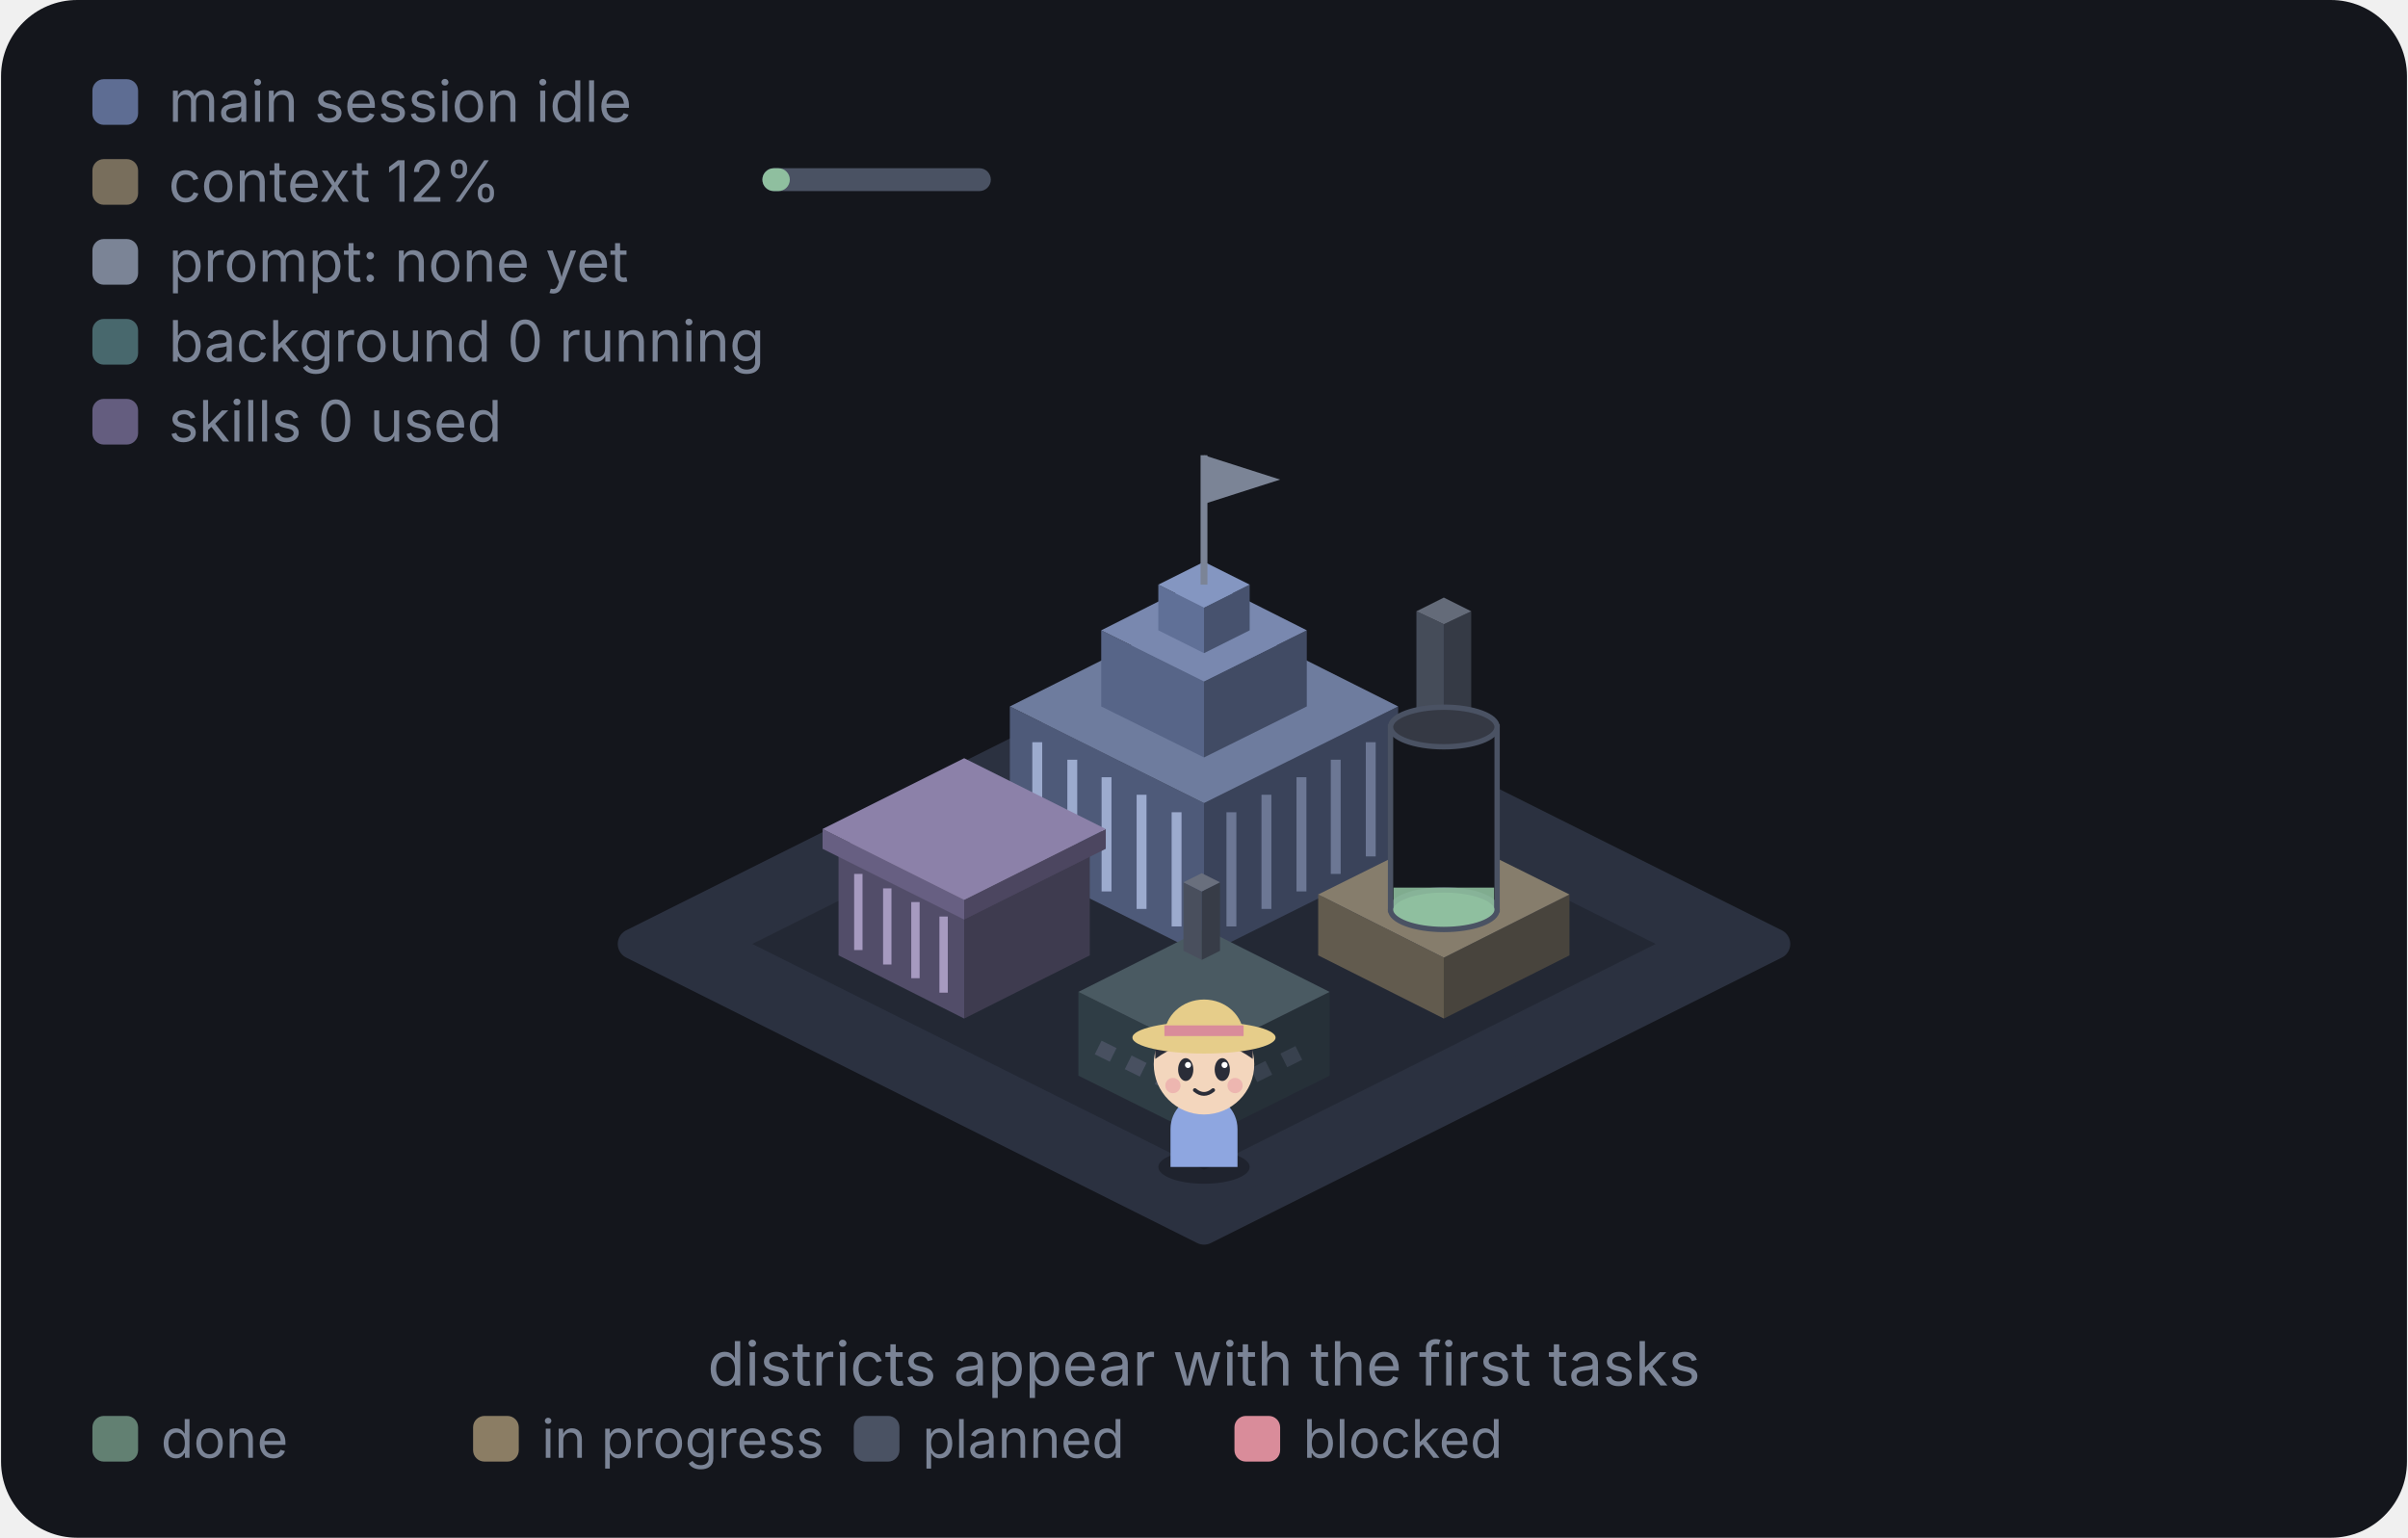
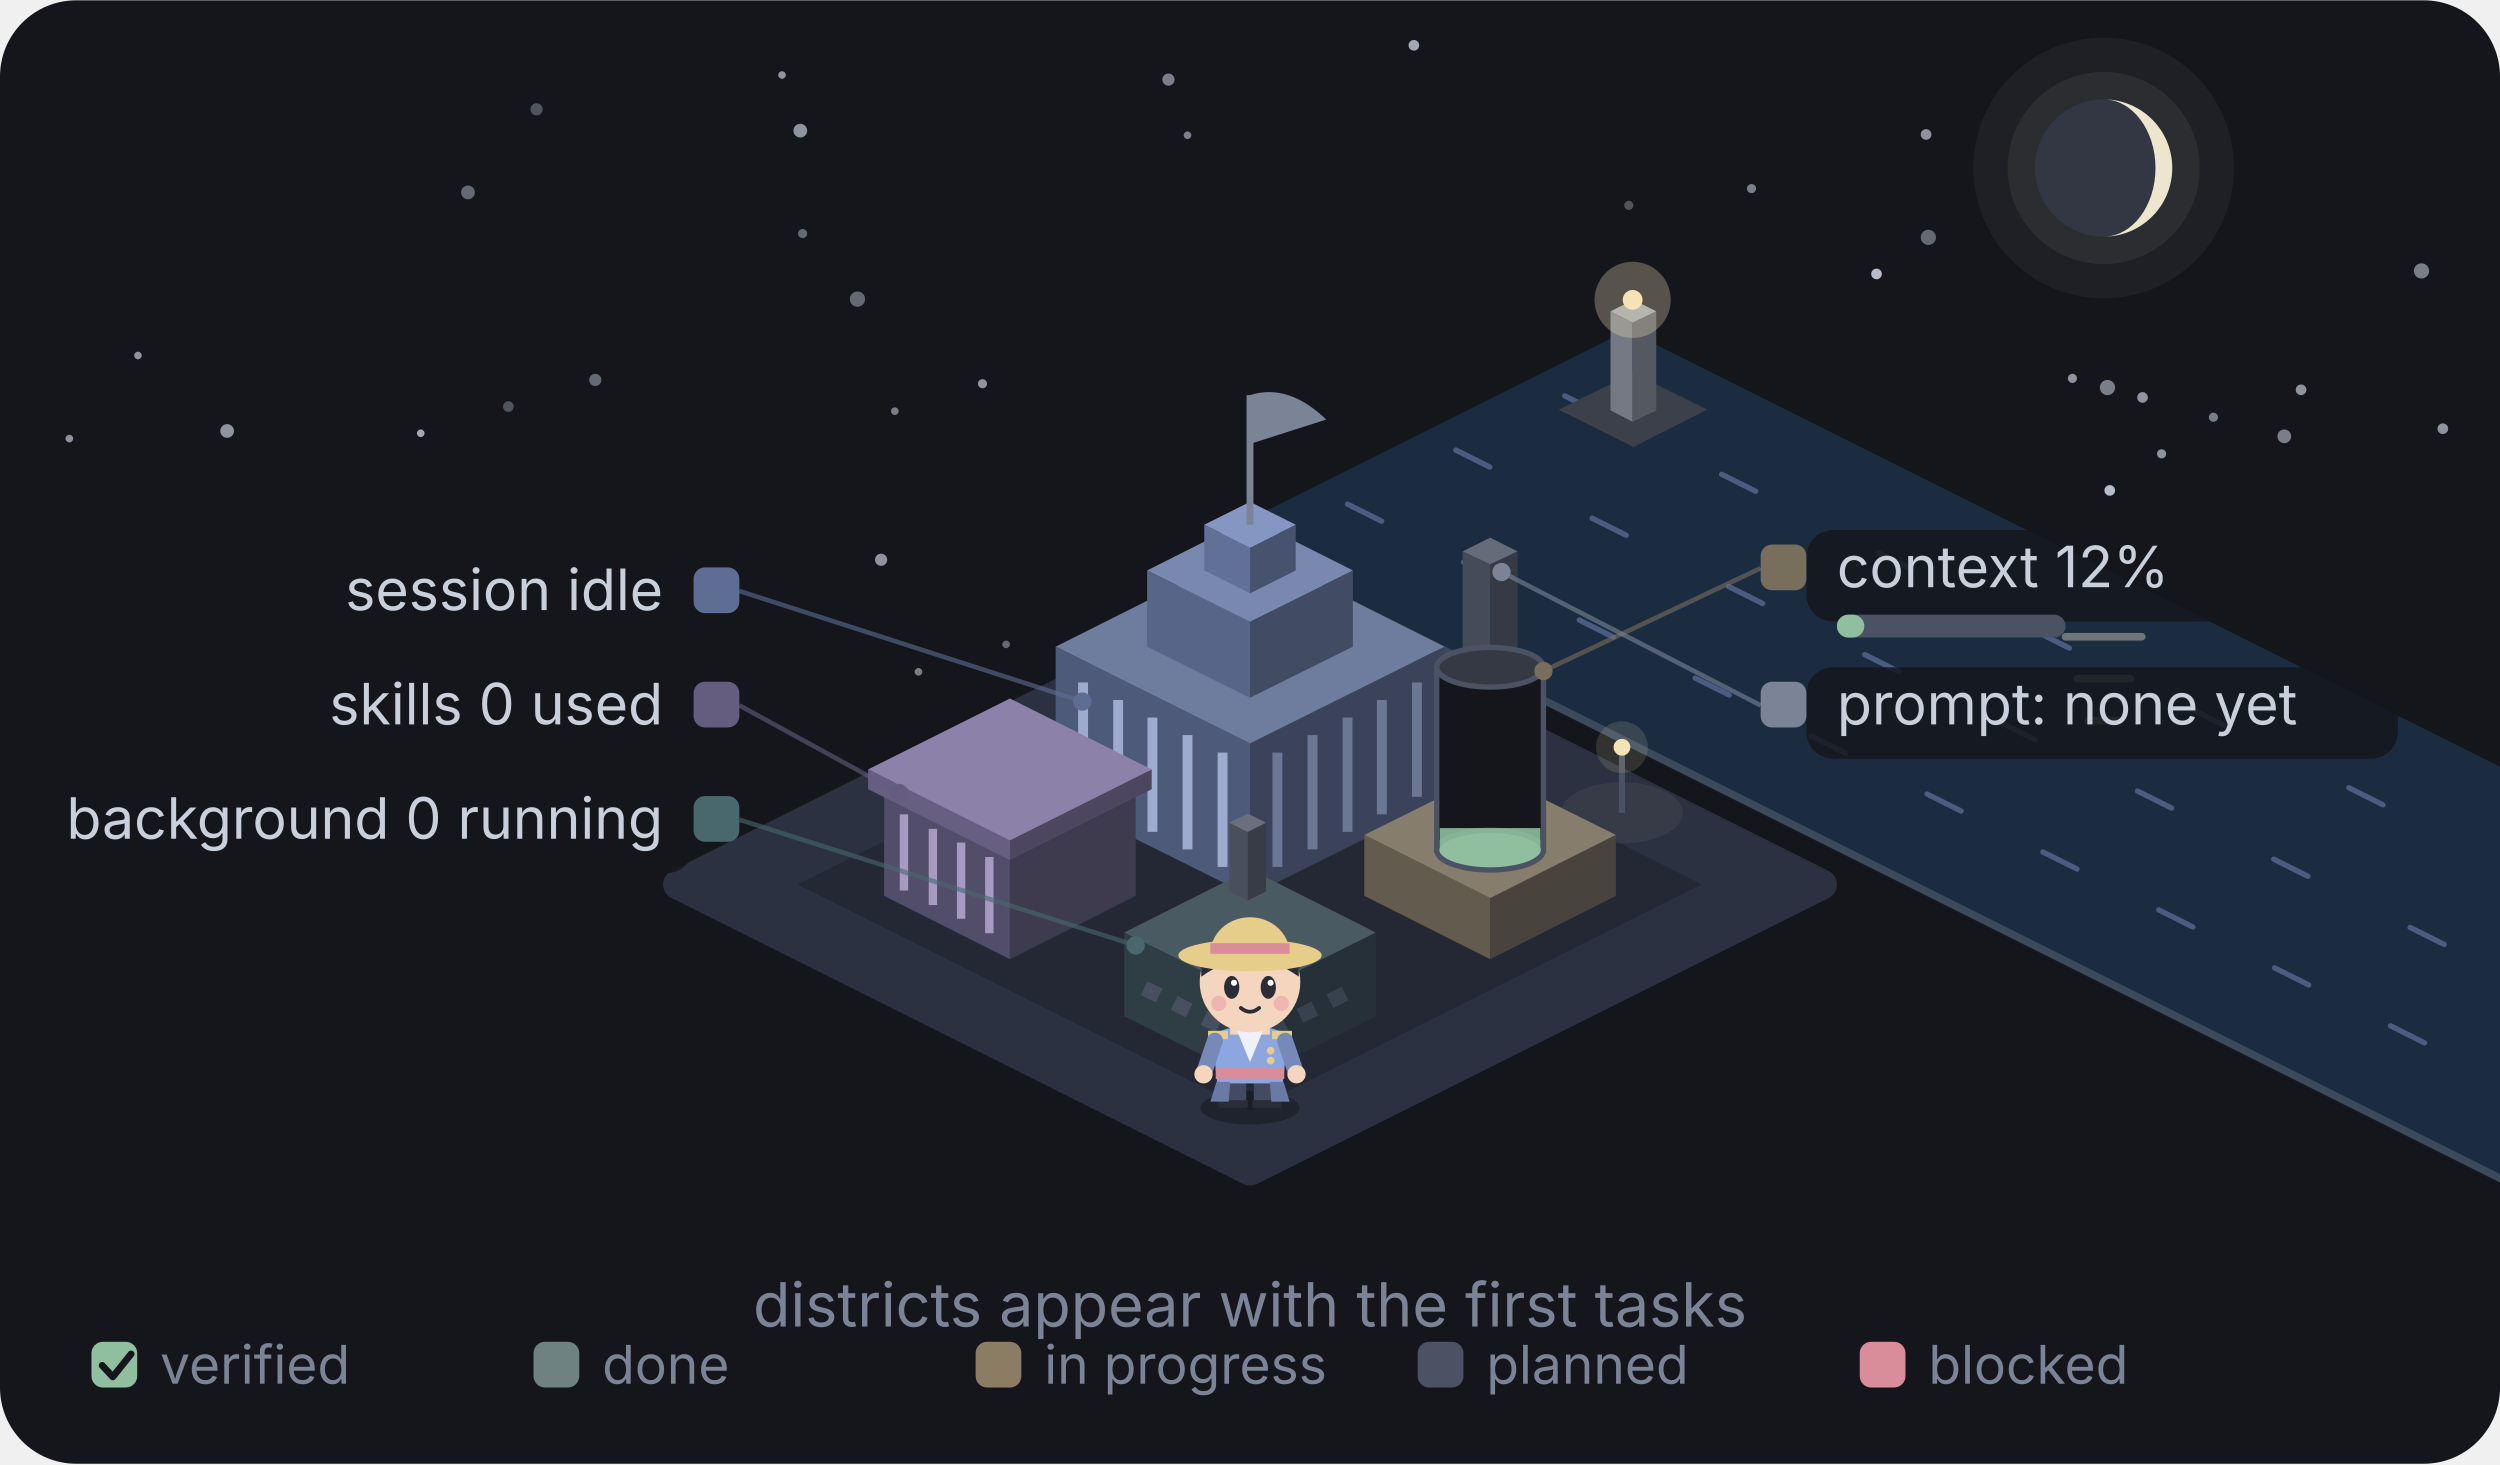
- <svg xmlns="http://www.w3.org/2000/svg" viewBox="-158 -94 316 202" width="822" height="525">
-   <rect x="-158" y="-94" width="316" height="202" rx="10" fill="#14161c" />
+ <svg xmlns="http://www.w3.org/2000/svg" viewBox="-164 -86 328 192" width="1600" height="937">
+   <rect x="-164" y="-86" width="328" height="192" rx="10" fill="#14161c" />
+   <circle cx="-61.4" cy="-76.2" r="0.5" fill="#dfe6f5" opacity="0.6">
+     <animate attributeName="opacity" values=".8;.15;.8" dur="5.5s" repeatCount="indefinite" />
+   </circle>
+   <circle cx="-85.9" cy="-36.2" r="0.8" fill="#dfe6f5" opacity="0.4" />
+   <circle cx="89" cy="-54.9" r="1" fill="#dfe6f5" opacity="0.4" />
+   <circle cx="-48.4" cy="-12.6" r="0.8" fill="#dfe6f5" opacity="0.6">
+     <animate attributeName="opacity" values=".8;.15;.8" dur="5.9s" repeatCount="indefinite" />
+   </circle>
+   <circle cx="153.7" cy="-50.5" r="1" fill="#dfe6f5" opacity="0.5" />
+   <circle cx="65.8" cy="-61.3" r="0.6" fill="#dfe6f5" opacity="0.5">
+     <animate attributeName="opacity" values=".8;.15;.8" dur="3.1s" repeatCount="indefinite" />
+   </circle>
+   <circle cx="135.7" cy="-28.8" r="0.9" fill="#dfe6f5" opacity="0.5" />
+   <circle cx="112.5" cy="-35.2" r="1" fill="#dfe6f5" opacity="0.5" />
+   <circle cx="-108.8" cy="-29.2" r="0.5" fill="#dfe6f5" opacity="0.7" />
+   <circle cx="156.5" cy="-29.8" r="0.7" fill="#dfe6f5" opacity="0.6" />
+   <circle cx="-93.6" cy="-71.7" r="0.8" fill="#dfe6f5" opacity="0.3">
+     <animate attributeName="opacity" values=".8;.15;.8" dur="6.2s" repeatCount="indefinite" />
+   </circle>
+   <circle cx="112.8" cy="-21.7" r="0.7" fill="#dfe6f5" opacity="0.8" />
+   <circle cx="-46.6" cy="-32.1" r="0.5" fill="#dfe6f5" opacity="0.5" />
+   <circle cx="-145.9" cy="-39.4" r="0.5" fill="#dfe6f5" opacity="0.6">
+     <animate attributeName="opacity" values=".8;.15;.8" dur="3.3s" repeatCount="indefinite" />
+   </circle>
+   <circle cx="-97.3" cy="-32.7" r="0.7" fill="#dfe6f5" opacity="0.3" />
+   <circle cx="88.7" cy="-68.4" r="0.7" fill="#dfe6f5" opacity="0.6" />
+   <circle cx="-43.5" cy="2.1" r="0.5" fill="#dfe6f5" opacity="0.5">
+     <animate attributeName="opacity" values=".8;.15;.8" dur="6.4s" repeatCount="indefinite" />
+   </circle>
+   <circle cx="-10.7" cy="-75.6" r="0.8" fill="#dfe6f5" opacity="0.5" />
+   <circle cx="107.9" cy="-36.4" r="0.6" fill="#dfe6f5" opacity="0.6" />
+   <circle cx="21.5" cy="-80.1" r="0.7" fill="#dfe6f5" opacity="0.7" />
+   <circle cx="-134.2" cy="-29.5" r="0.9" fill="#dfe6f5" opacity="0.6">
+     <animate attributeName="opacity" values=".8;.15;.8" dur="5.6s" repeatCount="indefinite" />
+   </circle>
+   <circle cx="-154.9" cy="-28.5" r="0.5" fill="#dfe6f5" opacity="0.6" />
+   <circle cx="-102.6" cy="-60.8" r="0.9" fill="#dfe6f5" opacity="0.4" />
+   <circle cx="49.7" cy="-59.1" r="0.6" fill="#dfe6f5" opacity="0.3" />
+   <circle cx="-51.5" cy="-46.8" r="1" fill="#dfe6f5" opacity="0.4">
+     <animate attributeName="opacity" values=".8;.15;.8" dur="2.6s" repeatCount="indefinite" />
+   </circle>
+   <circle cx="137.9" cy="-34.9" r="0.7" fill="#dfe6f5" opacity="0.6" />
+   <circle cx="117.1" cy="-33.9" r="0.7" fill="#dfe6f5" opacity="0.6">
+     <animate attributeName="opacity" values=".8;.15;.8" dur="5.4s" repeatCount="indefinite" />
+   </circle>
+   <circle cx="-58.7" cy="-55.4" r="0.6" fill="#dfe6f5" opacity="0.4" />
+   <circle cx="-59" cy="-68.9" r="0.9" fill="#dfe6f5" opacity="0.6">
+     <animate attributeName="opacity" values=".8;.15;.8" dur="5.8s" repeatCount="indefinite" />
+   </circle>
+   <circle cx="-35.1" cy="-35.7" r="0.6" fill="#dfe6f5" opacity="0.6" />
+   <circle cx="126.4" cy="-31.3" r="0.6" fill="#dfe6f5" opacity="0.5" />
+   <circle cx="82.2" cy="-50.1" r="0.7" fill="#dfe6f5" opacity="0.8" />
+   <circle cx="119.6" cy="-26.5" r="0.6" fill="#dfe6f5" opacity="0.6">
+     <animate attributeName="opacity" values=".8;.15;.8" dur="5.7s" repeatCount="indefinite" />
+   </circle>
+   <circle cx="-32" cy="-1.5" r="0.5" fill="#dfe6f5" opacity="0.4" />
+   <circle cx="-8.2" cy="-68.3" r="0.5" fill="#dfe6f5" opacity="0.5">
+     <animate attributeName="opacity" values=".8;.15;.8" dur="5s" repeatCount="indefinite" />
+   </circle>
+   <g>
+     <circle cx="112" cy="-64" r="17.1" fill="#ece6cf" opacity=".05" />
+     <circle cx="112" cy="-64" r="12.6" fill="#ece6cf" opacity=".07" />
+     <circle cx="112" cy="-64" r="9" fill="#323743" />
+     <path d="M112 -73A9 9 0 0 1 112 -55A6.8 9 0 0 0 112 -73z" fill="#ece6cf" />
+   </g>
+   <g fill="#c9cfdb" opacity=".08">
+     <animateTransform attributeName="transform" type="translate" values="-204 -74;204 -74" dur="140s" begin="-50s" repeatCount="indefinite" />
+     <ellipse rx="16" ry="5" />
+     <ellipse cx="11" cy="-3" rx="10" ry="5" />
+     <ellipse cx="-10" cy="-2" rx="9" ry="4" />
+   </g>
+   <line x1="0" y1="0" x2="13" y2="-5.5" stroke="#dfe6f5" stroke-width=".8" stroke-linecap="round" opacity="0">
+     <animateTransform attributeName="transform" type="translate" values="104 -80;52 -58;52 -58" keyTimes="0;.035;1" dur="19s" begin="-5s" repeatCount="indefinite" />
+     <animate attributeName="opacity" values="0;.9;0;0" keyTimes="0;.012;.035;1" dur="19s" begin="-5s" repeatCount="indefinite" />
+   </line>
+   <polygon points="49.5,-42.7 277.5,71.3 223.5,98.3 -4.5,-15.7" fill="#1c2c40" />
+   <line x1="-4.5" y1="-15.7" x2="223.5" y2="98.3" stroke="#3b495c" stroke-width="1" />
+   <line x1="12.8" y1="-19.9" x2="236.3" y2="91.9" stroke="#4a5d80" stroke-width=".7" stroke-linecap="round" stroke-dasharray="5 12">
+     <animate attributeName="stroke-dashoffset" values="0;17" dur="6s" repeatCount="indefinite" />
+   </line>
+   <line x1="27" y1="-27" x2="250.5" y2="84.8" stroke="#4a5d80" stroke-width=".7" stroke-linecap="round" stroke-dasharray="5 15">
+     <animate attributeName="stroke-dashoffset" values="0;20" dur="8s" repeatCount="indefinite" />
+   </line>
+   <line x1="41.3" y1="-34.1" x2="264.8" y2="77.6" stroke="#4a5d80" stroke-width=".7" stroke-linecap="round" stroke-dasharray="5 18">
+     <animate attributeName="stroke-dashoffset" values="0;23" dur="10s" repeatCount="indefinite" />
+   </line>
+   <line x1="107" y1="-2.5" x2="117" y2="-2.5" stroke="#ece6cf" stroke-width="1" stroke-linecap="round" opacity=".4">
+     <animate attributeName="opacity" values=".45;.1;.45" dur="3s" repeatCount="indefinite" />
+   </line>
+   <line x1="108.5" y1="3" x2="115.5" y2="3" stroke="#ece6cf" stroke-width="1" stroke-linecap="round" opacity=".4">
+     <animate attributeName="opacity" values=".45;.1;.45" dur="4s" repeatCount="indefinite" />
+   </line>
+   <line x1="110" y1="8.5" x2="114" y2="8.5" stroke="#ece6cf" stroke-width="1" stroke-linecap="round" opacity=".4">
+     <animate attributeName="opacity" values=".45;.1;.45" dur="5s" repeatCount="indefinite" />
+   </line>
+   <polygon points="50.3,-37.1 60,-32.3 50.3,-27.4 40.5,-32.3" fill="#3b404a" />
+   <polygon points="47.3,-32.2 50.2,-30.7 50.2,-43.7 47.3,-45.2" fill="#747984" />
+   <polygon points="53.3,-32.2 50.2,-30.7 50.2,-43.7 53.3,-45.2" fill="#545861" />
+   <polygon points="50.3,-46.7 53.3,-45.2 50.2,-43.7 47.3,-45.2" fill="#9aa0aa" />
+   <circle cx="50.2" cy="-46.7" r="5" fill="#f4e3b5" opacity=".3">
+     <animate attributeName="opacity" values=".3;.04;.3" dur="3.6s" repeatCount="indefinite" />
+   </circle>
+   <circle cx="50.2" cy="-46.7" r="1.3" fill="#f4e3b5" />
+   <g>
+     <animateMotion path="M33,-24L148.5,33.8" keyPoints="0;1;0" keyTimes="0;.5;1" calcMode="linear" dur="80s" begin="0s" repeatCount="indefinite" />
+     <g>
+       <animateTransform attributeName="transform" type="translate" values="0 0;0 .9;0 0" dur="3s" repeatCount="indefinite" />
+       <path d="M-4 0h8l-1.5 2.2h-5z" fill="#998665" />
+       <line x1="0" y1="0" x2="0" y2="-8" stroke="#7b8496" stroke-width=".6" />
+       <path d="M.6-7.6l4.4 6.4h-4.4z" fill="#c9cfdb" opacity=".85" />
+       <circle cx="-2.6" cy="-1" r=".7" fill="#f4e3b5" />
+     </g>
+   </g>
  <polygon points="0,-7.5 75,30 0,67.5 -75,30" fill="#2b3140" stroke="#2b3140" stroke-width="4" stroke-linejoin="round" />
  <polygon points="0,0 60,30 0,60 -60,30" fill="#232834" stroke="#2b3140" stroke-width=".6" />
+   <ellipse cx="48.8" cy="20.6" rx="8" ry="4" fill="#f4e3b5" opacity=".06" />
+   <circle r="1.1" fill="#f4e3b5" stroke="#f4e3b5" stroke-opacity=".25" stroke-width="2.4">
+     <animateMotion path="M0,-4.1L68.1,30L0,64.1L-68.1,30z" dur="17s" begin="0s" repeatCount="indefinite" />
+   </circle>
  <g>
    <polygon points="-25.5,18.8 0,31.5 0,11.5 -25.5,-1.2" fill="#4e5a79" />
    <polygon points="25.5,18.8 0,31.5 0,11.5 25.5,-1.2" fill="#3a435a" />
    <polygon points="0,-14 25.5,-1.2 0,11.5 -25.5,-1.2" fill="#6e7c9e" />
    <line x1="-21.9" y1="18.5" x2="-21.9" y2="3.5" stroke="#b6c5eb" stroke-width="1.3" opacity=".75" />
    <line x1="21.9" y1="18.5" x2="21.9" y2="3.5" stroke="#b6c5eb" stroke-width="1.3" opacity=".4" />
    <line x1="-17.3" y1="20.8" x2="-17.3" y2="5.8" stroke="#b6c5eb" stroke-width="1.3" opacity=".75" />
    <line x1="17.3" y1="20.8" x2="17.3" y2="5.8" stroke="#b6c5eb" stroke-width="1.3" opacity=".4" />
    <line x1="-12.8" y1="23.1" x2="-12.8" y2="8.1" stroke="#b6c5eb" stroke-width="1.3" opacity=".75" />
    <line x1="12.8" y1="23.1" x2="12.8" y2="8.1" stroke="#b6c5eb" stroke-width="1.3" opacity=".4" />
    <line x1="-8.2" y1="25.4" x2="-8.2" y2="10.4" stroke="#b6c5eb" stroke-width="1.3" opacity=".75" />
    <line x1="8.2" y1="25.4" x2="8.2" y2="10.4" stroke="#b6c5eb" stroke-width="1.3" opacity=".4" />
    <line x1="-3.6" y1="27.7" x2="-3.6" y2="12.7" stroke="#b6c5eb" stroke-width="1.3" opacity=".75" />
    <line x1="3.6" y1="27.7" x2="3.6" y2="12.7" stroke="#b6c5eb" stroke-width="1.3" opacity=".4" />
    <polygon points="-13.5,-1.2 0,5.5 0,-4.5 -13.5,-11.2" fill="#576588" />
    <polygon points="13.5,-1.2 0,5.5 0,-4.5 13.5,-11.2" fill="#414b64" />
    <polygon points="0,-18 13.5,-11.2 0,-4.5 -13.5,-11.2" fill="#7988af" />
    <polygon points="-6,-11.2 0,-8.2 0,-14.2 -6,-17.2" fill="#607097" />
    <polygon points="6,-11.2 0,-8.2 0,-14.2 6,-17.2" fill="#47526e" />
    <polygon points="0,-20.2 6,-17.2 0,-14.2 -6,-17.2" fill="#8496c1" />
    <line x1="0" y1="-17.2" x2="0" y2="-34.2" stroke="#7b8496" stroke-width=".9" />
-     <path d="M0 -34.2l10 3.2-10 3.2z" fill="#7b8496" />
-   </g>
+     <path d="M0 -34.2q5 -1.6 10 3.2q-5 1.6 -10 3.2z" fill="#7b8496" />
+   </g>
+   <line x1="48.8" y1="20.6" x2="48.8" y2="12.6" stroke="#4a5263" stroke-width=".8" />
+   <circle cx="48.8" cy="12" r="3.4" fill="#f4e3b5" opacity=".14" />
+   <circle cx="48.8" cy="12" r="1.1" fill="#f4e3b5" />
  <g>
    <polygon points="15,31.5 31.5,39.8 31.5,31.8 15,23.5" fill="#625b4e" />
    <polygon points="48,31.5 31.5,39.8 31.5,31.8 48,23.5" fill="#48443d" />
    <polygon points="31.5,15.3 48,23.5 31.5,31.8 15,23.5" fill="#867d6c" />
    <polygon points="27.9,18.3 31.5,20 31.5,-12 27.9,-13.7" fill="#454c59" />
    <polygon points="35.1,18.3 31.5,20 31.5,-12 35.1,-13.7" fill="#353a45" />
    <polygon points="31.5,-15.5 35.1,-13.7 31.5,-12 27.9,-13.7" fill="#646b79" />
    <rect x="24.5" y="1.5" width="14" height="24" fill="#14161c" stroke="#4a5263" stroke-width=".7" />
    <ellipse cx="31.5" cy="25.5" rx="7" ry="2.6" fill="#8fbf9f" stroke="#4a5263" stroke-width=".7" />
    <rect x="24.9" y="22.6" width="13.2" height="2.9" fill="#8fbf9f" opacity=".88" />
    <ellipse cx="31.5" cy="1.5" rx="7" ry="2.6" fill="#353944" stroke="#4a5263" stroke-width=".7" />
  </g>
  <g>
    <polygon points="-48,31.5 -31.5,39.8 -31.5,25.8 -48,17.5" fill="#524d69" />
    <polygon points="-15,31.5 -31.5,39.8 -31.5,25.8 -15,17.5" fill="#3e3b4f" />
    <polygon points="-31.5,9.3 -15,17.5 -31.5,25.8 -48,17.5" fill="#746d8c" />
    <line x1="-45.4" y1="30.8" x2="-45.4" y2="20.8" stroke="#cabae6" stroke-width="1.1" opacity=".7" />
    <line x1="-41.6" y1="32.7" x2="-41.6" y2="22.7" stroke="#cabae6" stroke-width="1.1" opacity=".7" />
    <line x1="-37.9" y1="34.5" x2="-37.9" y2="24.5" stroke="#cabae6" stroke-width="1.1" opacity=".7" />
    <line x1="-34.2" y1="36.4" x2="-34.2" y2="26.4" stroke="#cabae6" stroke-width="1.1" opacity=".7" />
    <polygon points="-50.1,17.5 -31.5,26.8 -31.5,24.2 -50.1,14.9" fill="#675f82" />
    <polygon points="-12.9,17.5 -31.5,26.8 -31.5,24.2 -12.9,14.9" fill="#4c4660" />
    <polygon points="-31.5,5.6 -12.9,14.9 -31.5,24.2 -50.1,14.9" fill="#8c81a9" />
  </g>
  <g>
    <polygon points="-16.5,47.3 0,55.5 0,44.5 -16.5,36.3" fill="#2f3d45" />
    <polygon points="16.5,47.3 0,55.5 0,44.5 16.5,36.3" fill="#263038" />
    <polygon points="0,28 16.5,36.3 0,44.5 -16.5,36.3" fill="#4a5a62" />
    <line x1="-13.9" y1="43.6" x2="-2.6" y2="49.2" stroke="#4a5263" stroke-width="2" stroke-dasharray="2.2 2.2" opacity=".9" />
    <line x1="2.6" y1="49.2" x2="13.9" y2="43.6" stroke="#4a5263" stroke-width="2" stroke-dasharray="2.2 2.2" opacity=".5" />
    <polygon points="-2.7,30.9 -0.3,32.1 -0.3,23.1 -2.7,21.9" fill="#494f5d" />
    <polygon points="2.1,30.9 -0.3,32.1 -0.3,23.1 2.1,21.9" fill="#373c47" />
    <polygon points="-0.3,20.7 2.1,21.9 -0.3,23.1 -2.7,21.9" fill="#696f7d" />
  </g>
  <g transform="translate(0 59.3)">
-     <ellipse cx="0" cy="0" rx="6" ry="2.2" fill="#000" opacity=".28" />
-     <path d="M-4.4 0v-5a4.4 4.4 0 0 1 8.8 0V0z" fill="#8ea6e0" />
-     <circle cx="0" cy="-13.5" r="6.6" fill="#f3d6bd" />
-     <ellipse cx="-2.4" cy="-12.8" rx="1" ry="1.5" fill="#2a2d38" />
-     <circle cx="-2.1" cy="-13.4" r=".4" fill="#fff" />
-     <circle cx="-4.08" cy="-10.7" r="1" fill="#e79aa6" opacity=".55" />
-     <ellipse cx="2.4" cy="-12.8" rx="1" ry="1.5" fill="#2a2d38" />
-     <circle cx="2.7" cy="-13.4" r=".4" fill="#fff" />
-     <circle cx="4.08" cy="-10.7" r="1" fill="#e79aa6" opacity=".55" />
-     <path d="M-1.2-10.1q1.2 1 2.4 0" fill="none" stroke="#2a2d38" stroke-width=".5" stroke-linecap="round" />
-     <path d="M-6.4-14.2q6.4-4.6 12.8 0v-2.4h-12.8z" fill="#2a2d38" />
-     <ellipse cx="0" cy="-17" rx="9.4" ry="2.1" fill="#e6cd8a" />
-     <path d="M-5.2-17.2a5.2 4.8 0 0 1 10.4 0z" fill="#e6cd8a" />
-     <rect x="-5.2" y="-18.6" width="10.4" height="1.4" fill="#d98c9a" />
+     <ellipse cx="0" cy="0" rx="6.5" ry="2.2" fill="#000" opacity=".28" />
+     <g>
+       <path d="M-3.7-3.4h3.2v2.6h-3.2zM.5-3.4h3.2v2.6h-3.2z" fill="#434b62" />
+       <path d="M-4.1-1h3.8v1h-3.8zM.3-1h3.8v1h-3.8z" fill="#2a2d38" />
+       <path d="M-5-9.6q5-2.4 10 0l-.7 6.4h-8.6z" fill="#8ea6e0" />
+       <rect x="-2.6" y="-11.4" width="5.2" height="1.8" fill="#f3d6bd" />
+       <path d="M-1.9-10.6l1.9 4.6 1.9-4.6z" fill="#eef1f7" />
+       <rect x="-4.5" y="-5.2" width="9" height="1.4" fill="#d98c9a" />
+       <path d="M-5.5-10.1h2.6v1.1h-2.6zM2.9-10.1h2.6v1.1h-2.6z" fill="#e6cd8a" />
+       <path d="M-4.4-3.4l-.8 2.6h2.4l.2-2.6zM4.4-3.4l.8 2.6h-2.4l-.2-2.6z" fill="#697ba5" />
+       <circle cx="2.7" cy="-7.5" r=".5" fill="#e6cd8a" />
+       <circle cx="2.7" cy="-6.2" r=".5" fill="#e6cd8a" />
+       <g transform="translate(0 -3)">
+         <circle cx="0" cy="-13.5" r="6.6" fill="#f3d6bd" />
+         <ellipse cx="-2.4" cy="-12.8" rx="1" ry="1.5" fill="#2a2d38" />
+         <circle cx="-2.1" cy="-13.4" r=".4" fill="#fff" />
+         <circle cx="-4.1" cy="-10.7" r="1" fill="#e79aa6" opacity=".55" />
+         <ellipse cx="2.4" cy="-12.8" rx="1" ry="1.5" fill="#2a2d38" />
+         <circle cx="2.7" cy="-13.4" r=".4" fill="#fff" />
+         <circle cx="4.1" cy="-10.7" r="1" fill="#e79aa6" opacity=".55" />
+         <path d="M-1.2-10.1q1.2 1 2.4 0" fill="none" stroke="#2a2d38" stroke-width=".5" stroke-linecap="round" />
+         <path d="M-6.4-14.2q6.4-4.6 12.8 0v-2.4h-12.8z" fill="#2a2d38" />
+         <ellipse cx="0" cy="-17" rx="9.4" ry="2.1" fill="#e6cd8a" />
+         <path d="M-5.2-17.2a5.2 4.8 0 0 1 10.4 0z" fill="#e6cd8a" />
+         <rect x="-5.2" y="-18.6" width="10.4" height="1.4" fill="#d98c9a" />
+       </g>
+       <g transform="scale(-1 1)">
+         <line x1="4.6" y1="-8.8" x2="6.1" y2="-4.4" stroke="#7689b9" stroke-width="2.1" stroke-linecap="round" />
+         <circle cx="6.1" cy="-4.4" r="1.2" fill="#f3d6bd" />
+       </g>
+       <g>
+         <line x1="4.6" y1="-8.8" x2="6.1" y2="-4.4" stroke="#7689b9" stroke-width="2.1" stroke-linecap="round" />
+         <circle cx="6.1" cy="-4.4" r="1.2" fill="#f3d6bd" />
+       </g>
+     </g>
  </g>
  <text x="0" y="88" font-family="system-ui, -apple-system, 'Segoe UI', sans-serif" font-size="8" fill="#7b8496" text-anchor="middle">districts appear with the first tasks</text>
-   <rect x="-146" y="-83.6" width="6" height="6" rx="1.5" fill="#5e6d93" />
-   <text x="-136" y="-78" font-family="system-ui, -apple-system, 'Segoe UI', sans-serif" font-size="7.5" fill="#7b8496" text-anchor="start">main session idle</text>
-   <rect x="-146" y="-73.1" width="6" height="6" rx="1.5" fill="#786e5c" />
-   <text x="-136" y="-67.5" font-family="system-ui, -apple-system, 'Segoe UI', sans-serif" font-size="7.5" fill="#7b8496" text-anchor="start">context 12%</text>
-   <rect x="-58" y="-71.9" width="30" height="3" rx="1.5" fill="#4a5263" />
-   <rect x="-58" y="-71.9" width="3.6" height="3" rx="1.5" fill="#8fbf9f" />
-   <rect x="-146" y="-62.6" width="6" height="6" rx="1.5" fill="#7b8496" />
-   <text x="-136" y="-57" font-family="system-ui, -apple-system, 'Segoe UI', sans-serif" font-size="7.5" fill="#7b8496" text-anchor="start">prompt: none yet</text>
-   <rect x="-146" y="-52.1" width="6" height="6" rx="1.5" fill="#48686d" />
-   <text x="-136" y="-46.5" font-family="system-ui, -apple-system, 'Segoe UI', sans-serif" font-size="7.5" fill="#7b8496" text-anchor="start">background 0 running</text>
-   <rect x="-146" y="-41.6" width="6" height="6" rx="1.5" fill="#645d7f" />
-   <text x="-136" y="-36" font-family="system-ui, -apple-system, 'Segoe UI', sans-serif" font-size="7.5" fill="#7b8496" text-anchor="start">skills 0 used</text>
-   <rect x="-146" y="92" width="6" height="6" rx="1.5" fill="#628072" />
-   <text x="-137" y="97.5" font-family="system-ui, -apple-system, 'Segoe UI', sans-serif" font-size="7" fill="#7b8496" text-anchor="start">done</text>
-   <rect x="-96" y="92" width="6" height="6" rx="1.5" fill="#8b7d64" />
-   <text x="-87" y="97.5" font-family="system-ui, -apple-system, 'Segoe UI', sans-serif" font-size="7" fill="#7b8496" text-anchor="start">in progress</text>
-   <rect x="-46" y="92" width="6" height="6" rx="1.5" fill="#4a5263" />
-   <text x="-37" y="97.5" font-family="system-ui, -apple-system, 'Segoe UI', sans-serif" font-size="7" fill="#7b8496" text-anchor="start">planned</text>
-   <rect x="4" y="92" width="6" height="6" rx="1.5" fill="#d98c9a" />
-   <text x="13" y="97.5" font-family="system-ui, -apple-system, 'Segoe UI', sans-serif" font-size="7" fill="#7b8496" text-anchor="start">blocked</text>
+   <line x1="-67" y1="-8.5" x2="-22" y2="6" stroke="#5e6d93" stroke-width=".6" opacity=".6" />
+   <circle cx="-22" cy="6" r="1.2" fill="#5e6d93" />
+   <rect x="-133.2" y="-13.5" width="60.2" height="12" rx="3.5" fill="#14161c" opacity=".85" />
+   <text x="-77" y="-6" font-family="system-ui, -apple-system, 'Segoe UI', sans-serif" font-size="7.5" fill="#c9cfdb" text-anchor="end">session idle</text>
+   <rect x="-73" y="-11.6" width="6" height="6" rx="1.5" fill="#5e6d93" />
+   <line x1="-67" y1="6.5" x2="-46" y2="18" stroke="#645d7f" stroke-width=".6" opacity=".6" />
+   <circle cx="-46" cy="18" r="1.2" fill="#645d7f" />
+   <rect x="-137.5" y="1.5" width="64.6" height="12" rx="3.5" fill="#14161c" opacity=".85" />
+   <text x="-77" y="9" font-family="system-ui, -apple-system, 'Segoe UI', sans-serif" font-size="7.5" fill="#c9cfdb" text-anchor="end">skills 0 used</text>
+   <rect x="-73" y="3.4" width="6" height="6" rx="1.5" fill="#645d7f" />
+   <line x1="-67" y1="21.5" x2="-15" y2="38" stroke="#48686d" stroke-width=".6" opacity=".6" />
+   <circle cx="-15" cy="38" r="1.2" fill="#48686d" />
+   <rect x="-168" y="16.5" width="95" height="12" rx="3.5" fill="#14161c" opacity=".85" />
+   <text x="-77" y="24" font-family="system-ui, -apple-system, 'Segoe UI', sans-serif" font-size="7.5" fill="#c9cfdb" text-anchor="end">background 0 running</text>
+   <rect x="-73" y="18.4" width="6" height="6" rx="1.5" fill="#48686d" />
+   <line x1="67" y1="-11.5" x2="38.5" y2="2" stroke="#786e5c" stroke-width=".6" opacity=".6" />
+   <circle cx="38.5" cy="2" r="1.2" fill="#786e5c" />
+   <rect x="73" y="-16.5" width="55.9" height="12" rx="3.5" fill="#14161c" opacity=".85" />
+   <text x="77" y="-9" font-family="system-ui, -apple-system, 'Segoe UI', sans-serif" font-size="7.5" fill="#c9cfdb" text-anchor="start">context 12%</text>
+   <rect x="67" y="-14.6" width="6" height="6" rx="1.5" fill="#786e5c" />
+   <rect x="77" y="-5.4" width="30" height="3" rx="1.5" fill="#4a5263" />
+   <rect x="77" y="-5.4" width="3.6" height="3" rx="1.5" fill="#8fbf9f" />
+   <line x1="67" y1="6.5" x2="33" y2="-11" stroke="#7b8496" stroke-width=".6" opacity=".6" />
+   <circle cx="33" cy="-11" r="1.2" fill="#7b8496" />
+   <rect x="73" y="1.5" width="77.6" height="12" rx="3.5" fill="#14161c" opacity=".85" />
+   <text x="77" y="9" font-family="system-ui, -apple-system, 'Segoe UI', sans-serif" font-size="7.5" fill="#c9cfdb" text-anchor="start">prompt: none yet</text>
+   <rect x="67" y="3.4" width="6" height="6" rx="1.5" fill="#7b8496" />
+   <rect x="-152" y="90" width="6" height="6" rx="1.5" fill="#8fbf9f" />
+   <path d="M-150.6 93.1l1.4 1.5 2.4-3" fill="none" stroke="#14161c" stroke-width=".9" stroke-linecap="round" stroke-linejoin="round" />
+   <text x="-143" y="95.5" font-family="system-ui, -apple-system, 'Segoe UI', sans-serif" font-size="7" fill="#7b8496" text-anchor="start">verified</text>
+   <rect x="-94" y="90" width="6" height="6" rx="1.5" fill="#6d8281" />
+   <text x="-85" y="95.5" font-family="system-ui, -apple-system, 'Segoe UI', sans-serif" font-size="7" fill="#7b8496" text-anchor="start">done</text>
+   <rect x="-36" y="90" width="6" height="6" rx="1.5" fill="#8b7d64" />
+   <text x="-27" y="95.5" font-family="system-ui, -apple-system, 'Segoe UI', sans-serif" font-size="7" fill="#7b8496" text-anchor="start">in progress</text>
+   <rect x="22" y="90" width="6" height="6" rx="1.5" fill="#4a5263" />
+   <text x="31" y="95.5" font-family="system-ui, -apple-system, 'Segoe UI', sans-serif" font-size="7" fill="#7b8496" text-anchor="start">planned</text>
+   <rect x="80" y="90" width="6" height="6" rx="1.5" fill="#d98c9a" />
+   <text x="89" y="95.5" font-family="system-ui, -apple-system, 'Segoe UI', sans-serif" font-size="7" fill="#7b8496" text-anchor="start">blocked</text>
</svg>
